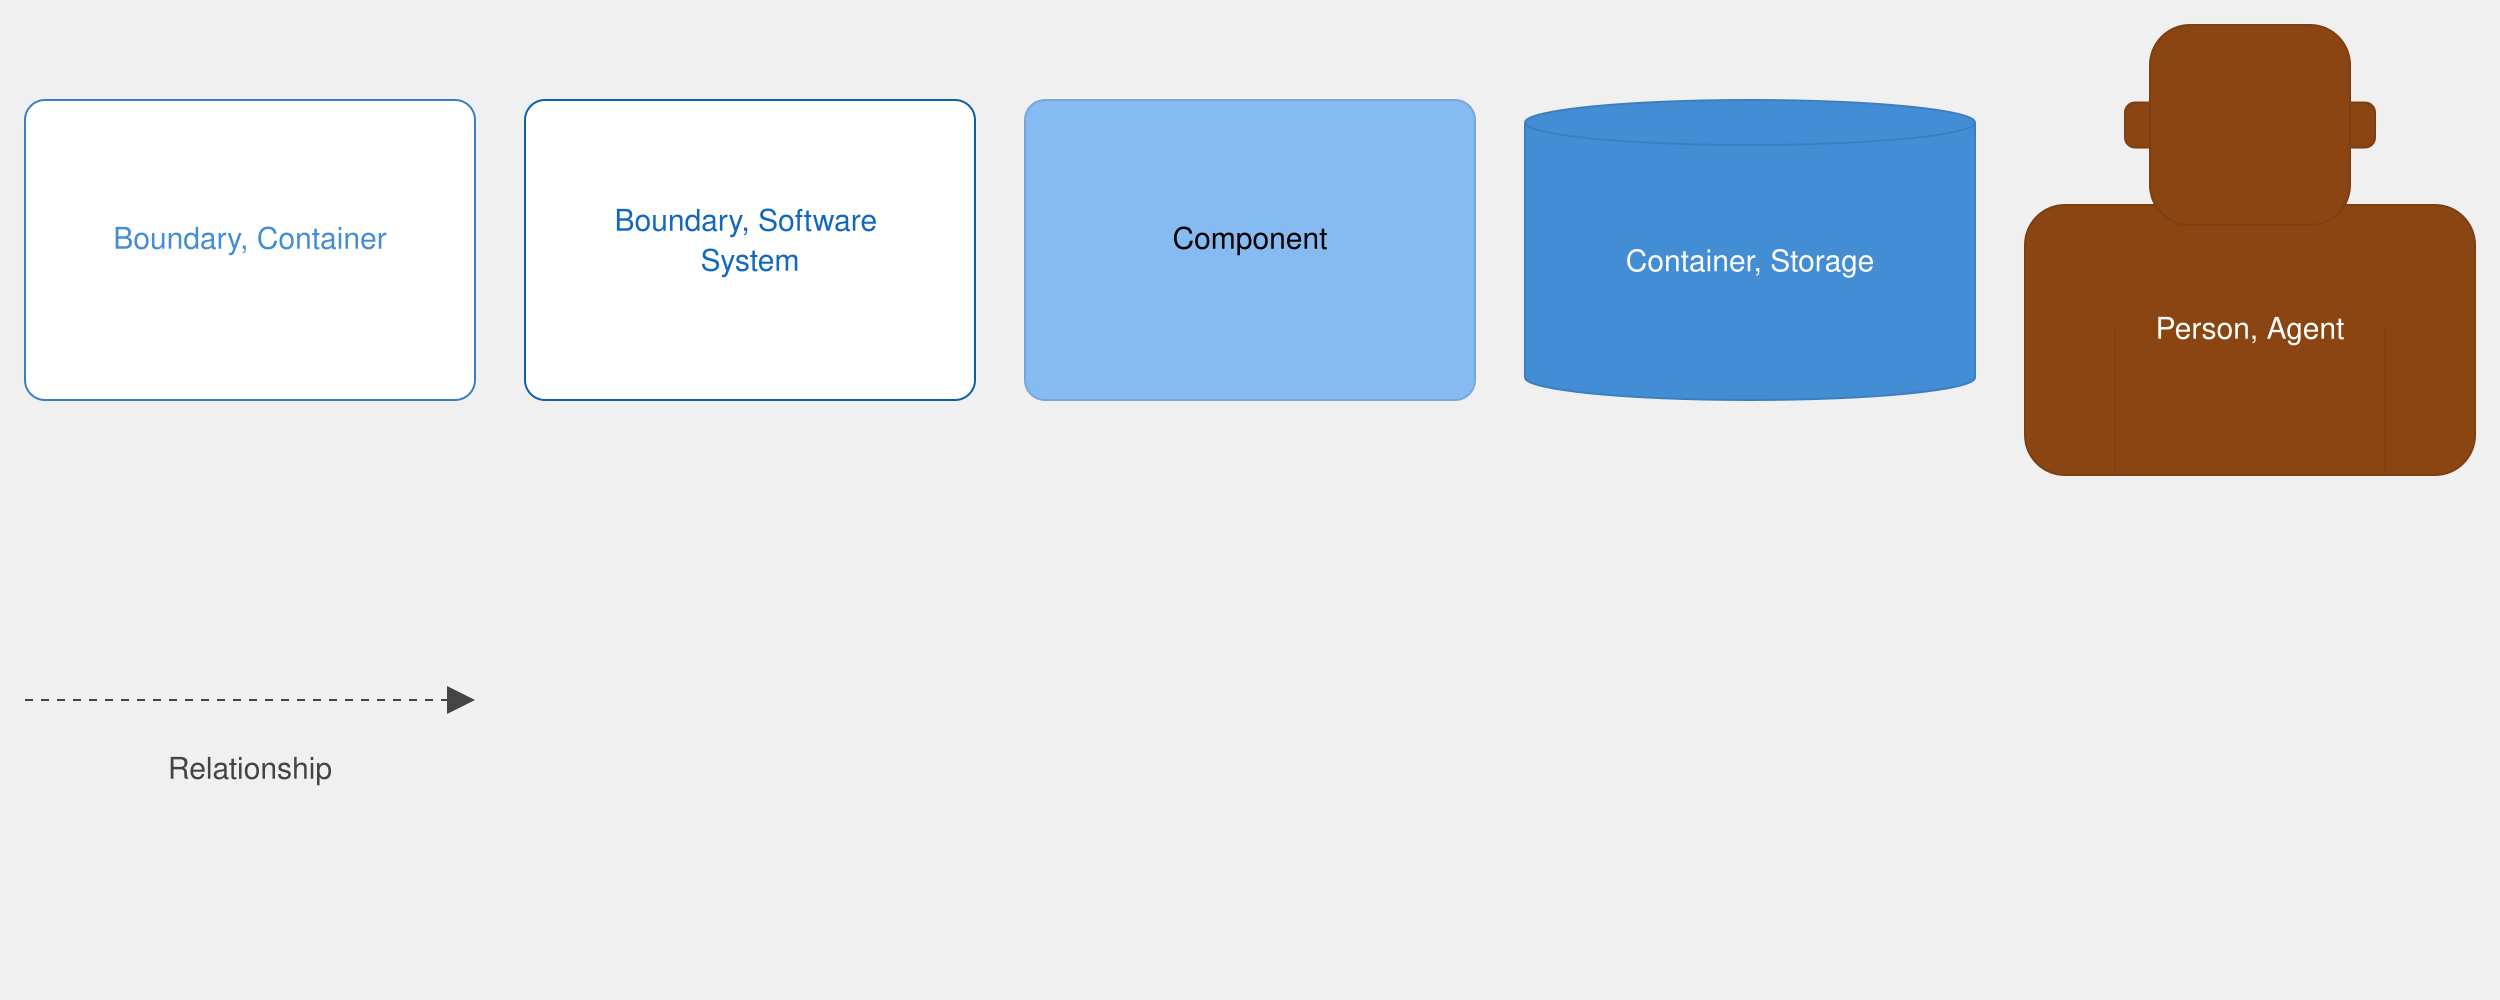
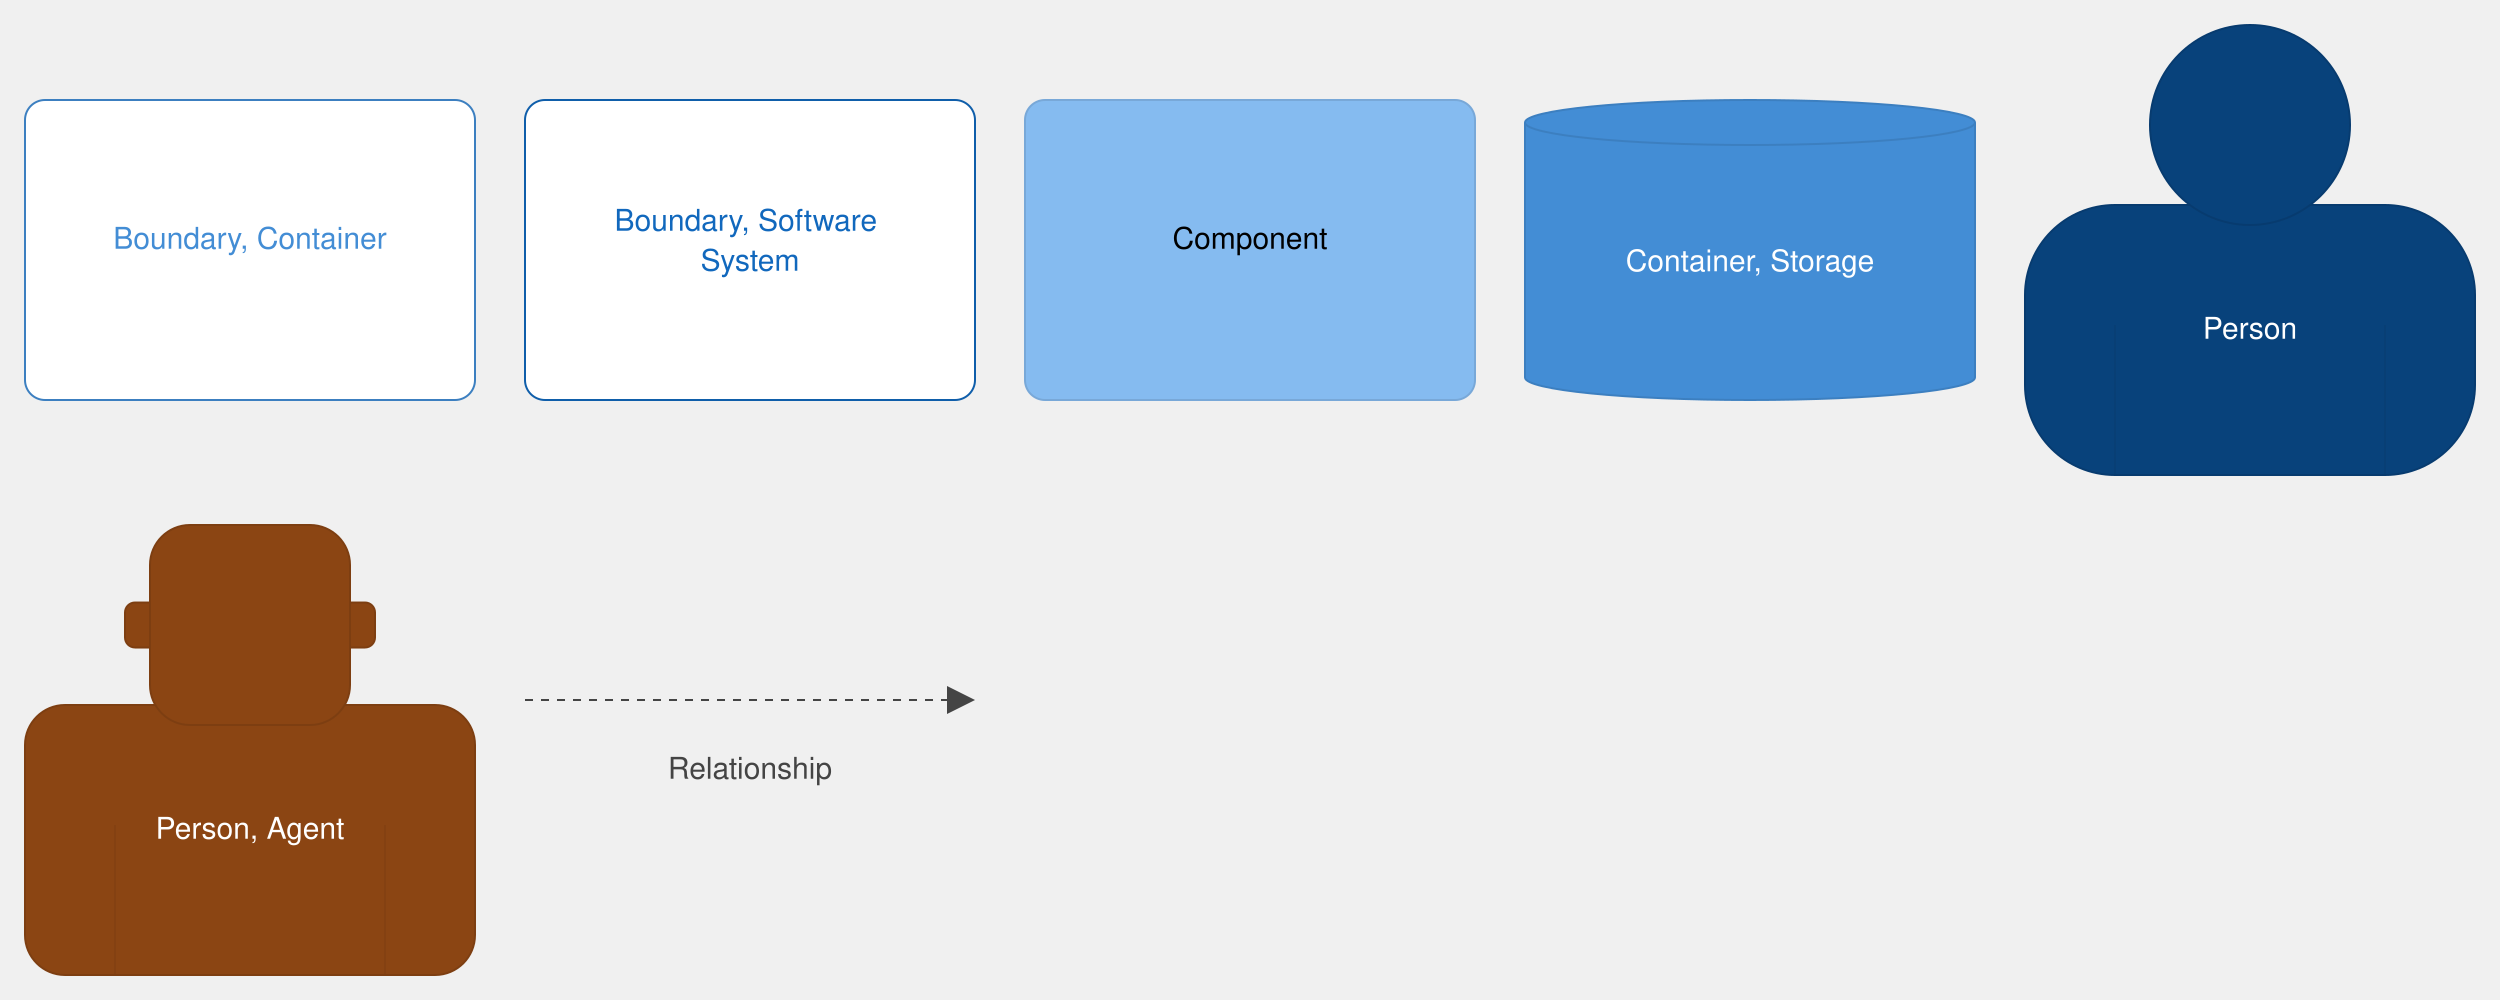
<svg xmlns="http://www.w3.org/2000/svg" version="1.1" viewBox="0 0 2500 1000" style="background: #ffffff">
  <g transform="translate(25,100)">
    <rect width="450" height="300" rx="20" ry="20" x="0" y="0" fill="#ffffff" stroke-width="2" stroke="#3c7fc0" stroke-dasharray="" />
    <text x="225" y="95" text-anchor="middle" dominant-baseline="hanging" fill="#438dd5" font-size="30px" font-family="Tahoma, Verdana, Helvetica, Arial">
      <tspan x="225" dy="40px">Boundary, Container</tspan>
    </text>
  </g>
  <g transform="translate(525,100)">
    <rect width="450" height="300" rx="20" ry="20" x="0" y="0" fill="#ffffff" stroke-width="2" stroke="#0f5eaa" stroke-dasharray="" />
    <text x="225" y="77" text-anchor="middle" dominant-baseline="hanging" fill="#1168bd" font-size="30px" font-family="Tahoma, Verdana, Helvetica, Arial">
      <tspan x="225" dy="40px">Boundary, Software</tspan>
      <tspan x="225" dy="40px">System</tspan>
    </text>
  </g>
  <g transform="translate(1025,100)">
    <rect width="450" height="300" rx="20" ry="20" x="0" y="0" fill="#85bbf0" stroke-width="2" stroke="#78a8d8" stroke-dasharray="" />
    <text x="225" y="95" text-anchor="middle" dominant-baseline="hanging" fill="#000000" font-size="30px" font-family="Tahoma, Verdana, Helvetica, Arial">
      <tspan x="225" dy="40px">Component</tspan>
    </text>
  </g>
  <g transform="translate(1525,100)">
    <path id="keyElementCylinderPath" d="M 0,22.5 a 225,22.5 0,0,0 450 0 a 225,22.5 0,0,0 -450 0 l 0,255 a 225,22.5 0,0,0 450 0 l 0,-255" fill="#438dd5" stroke-width="2" stroke="#3c7fc0" stroke-dasharray="" />
    <text x="225" y="117.5" text-anchor="middle" dominant-baseline="hanging" fill="#ffffff" font-size="30px" font-family="Tahoma, Verdana, Helvetica, Arial">
      <tspan x="225" dy="40px">Container, Storage</tspan>
    </text>
  </g>
  <g transform="translate(2025,25)">
+     <rect x="0" y="180" width="450" height="270" rx="90" fill="#08427b" stroke-width="2" stroke="#073b6f" stroke-dasharray="" />
+     <circle cx="225" cy="100" r="100" fill="#08427b" stroke-width="2" stroke="#073b6f" stroke-dasharray="" />
+     <line x1="90" y1="300" x2="90" y2="450" stroke-width="1" stroke="#073b6f" stroke-dasharray="" />
+     <line x1="360" y1="300" x2="360" y2="450" stroke-width="1" stroke="#073b6f" stroke-dasharray="" />
+     <text x="225" y="260" text-anchor="middle" dominant-baseline="hanging" fill="#ffffff" font-size="30px" font-family="Tahoma, Verdana, Helvetica, Arial">
+       <tspan x="225" dy="40px">Person</tspan>
+     </text>
+   </g>
+   <g transform="translate(25,525)">
    <rect x="0" y="180" width="450" height="270" rx="40" fill="#8b4513" stroke-width="2" stroke="#7d3e11" stroke-dasharray="" />
    <rect x="100" y="77.5" width="250" height="45" rx="10" fill="#8b4513" stroke-width="2" stroke="#7d3e11" stroke-dasharray="" />
    <rect x="125" y="0" width="200" height="200" rx="40" fill="#8b4513" stroke-width="2" stroke="#7d3e11" stroke-dasharray="" />
    <line x1="90" y1="300" x2="90" y2="450" stroke-width="1" stroke="#7d3e11" stroke-dasharray="" />
    <line x1="360" y1="300" x2="360" y2="450" stroke-width="1" stroke="#7d3e11" stroke-dasharray="" />
    <text x="225" y="260" text-anchor="middle" dominant-baseline="hanging" fill="#ffffff" font-size="30px" font-family="Tahoma, Verdana, Helvetica, Arial">
      <tspan x="225" dy="40px">Person, Agent</tspan>
    </text>
  </g>
-   <g transform="translate(25,670)">
+   <g transform="translate(525,670)">
    <path d="M422,0 L422,44 L450,30 L 422,16" style="fill:#444444" />
    <path d="M0,30 L422,30" style="stroke:#444444; stroke-width: 2; fill: none; stroke-dasharray: 8 8;" />
    <text x="225" y="55" text-anchor="middle" dominant-baseline="hanging" fill="#444444" font-size="30px" font-family="Tahoma, Verdana, Helvetica, Arial">
      <tspan x="225" dy="40px">Relationship</tspan>
    </text>
  </g>
</svg>
